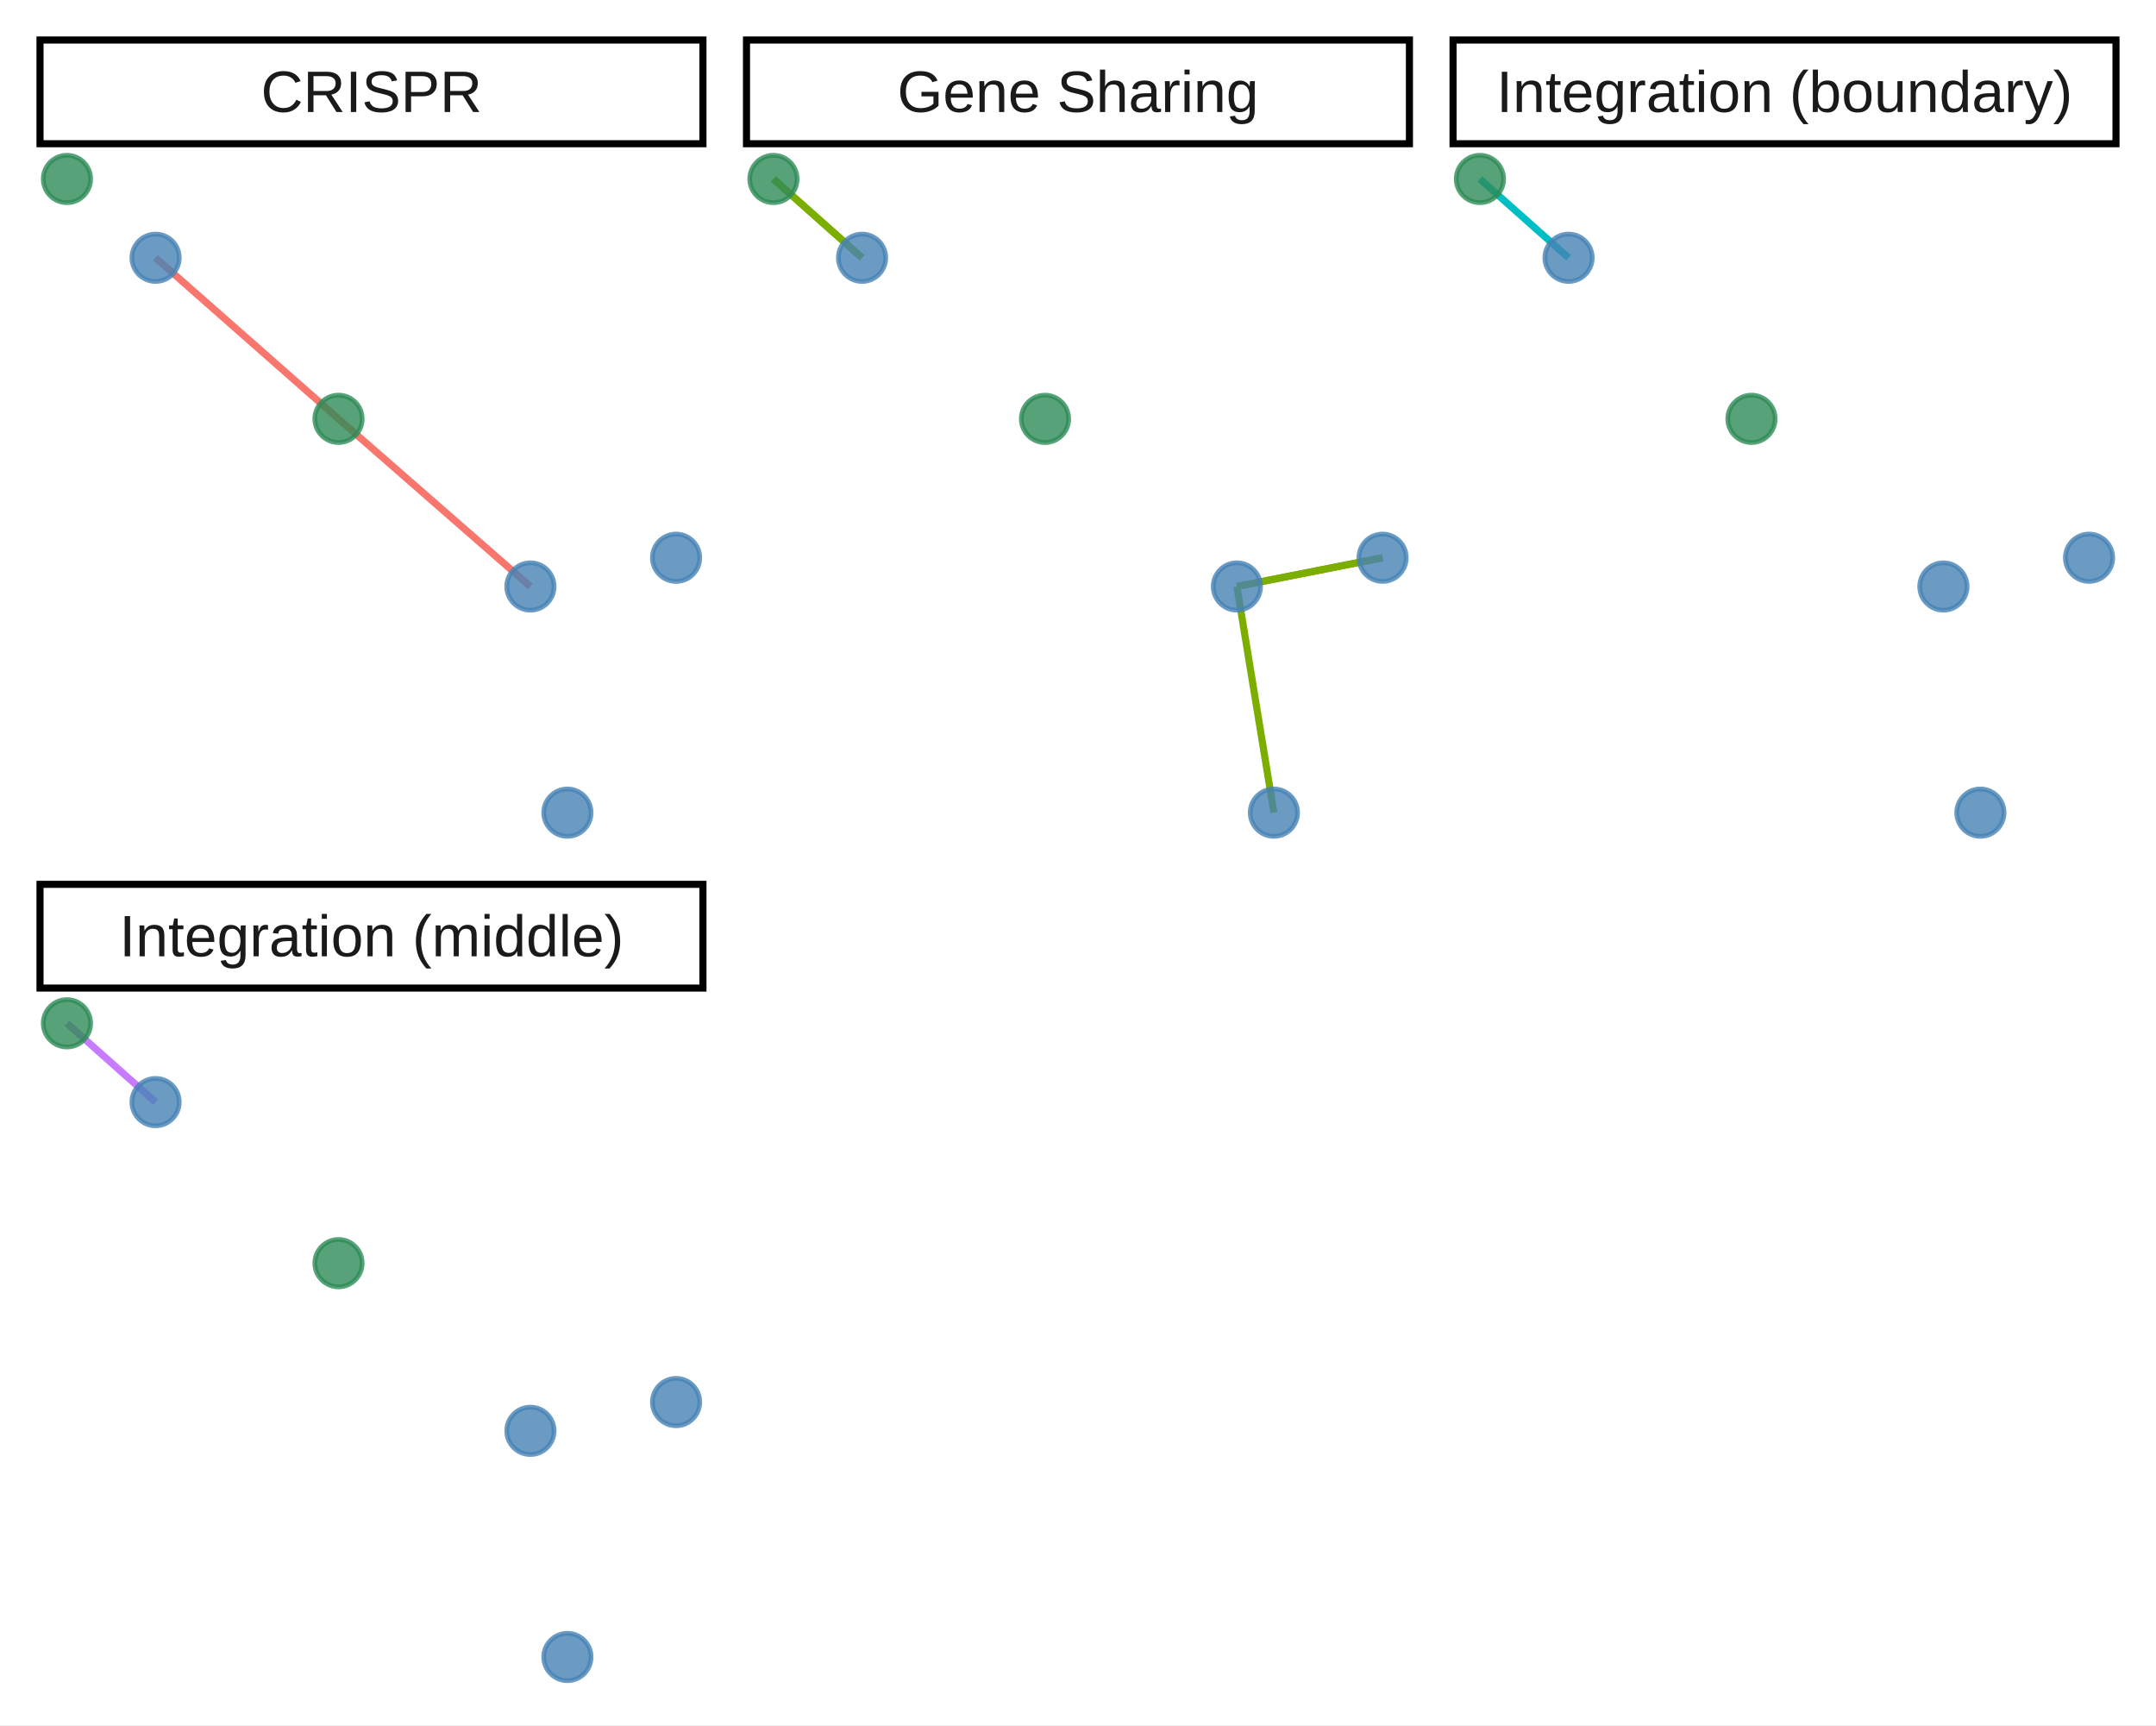
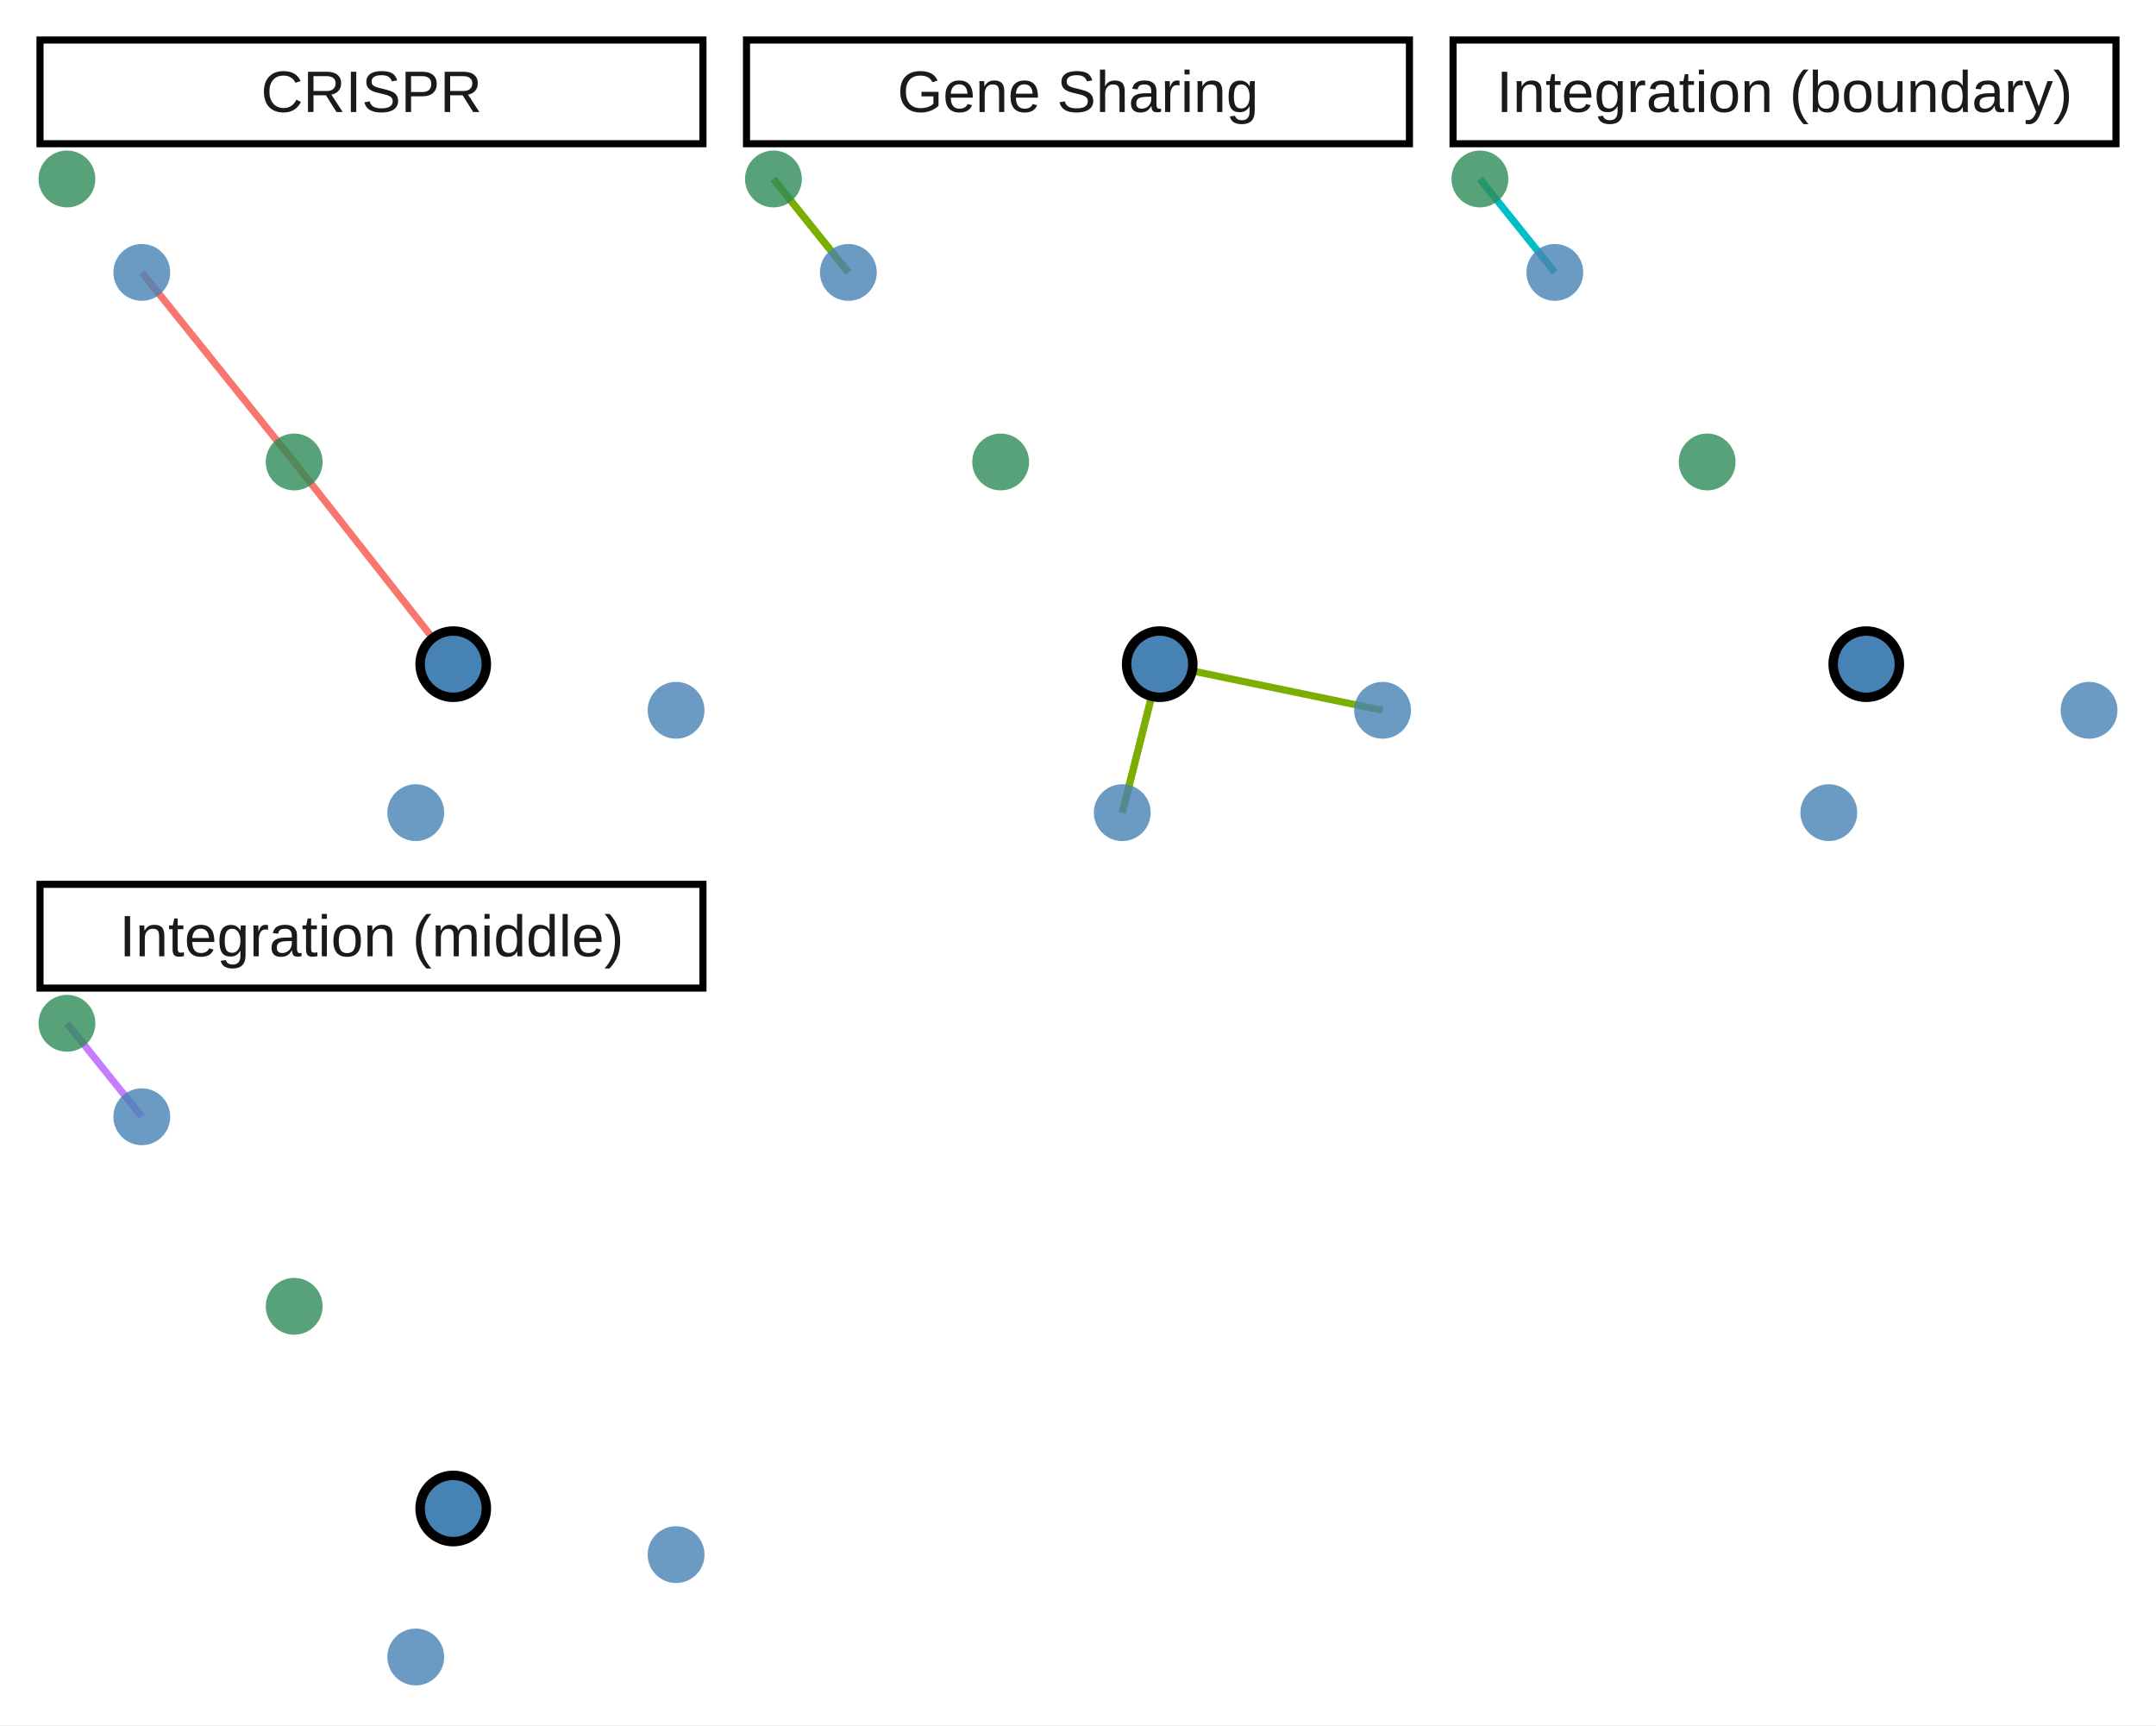
<svg xmlns="http://www.w3.org/2000/svg" width="324.00pt" height="259.20pt" viewBox="0 0 324.00 259.20">
  <g class="svglite">
    <defs>
      <style type="text/css">
    .svglite line, .svglite polyline, .svglite polygon, .svglite path, .svglite rect, .svglite circle {
      fill: none;
      stroke: #000000;
      stroke-linecap: round;
      stroke-linejoin: round;
      stroke-miterlimit: 10.00;
    }
    .svglite text {
      white-space: pre;
    }
    .svglite g.glyphgroup path {
      fill: inherit;
      stroke: none;
    }
  </style>
    </defs>
    <rect width="100%" height="100%" style="stroke: none; fill: #FFFFFF;" />
    <defs>
      <clipPath id="cpMC4wMHwzMjQuMDB8MC4wMHwyNTkuMjA=">
        <rect x="0.00" y="0.00" width="324.00" height="259.20" />
      </clipPath>
    </defs>
    <g clip-path="url(#cpMC4wMHwzMjQuMDB8MC4wMHwyNTkuMjA=)">
      <rect x="0" y="0" width="324.00" height="259.20" style="stroke-width: 1.07; stroke: #FFFFFF; fill: #FFFFFF;" />
    </g>
    <defs>
      <clipPath id="cpNS40OHwxMDYuMTd8MjIuMTN8MTI2Ljg2">
        <rect x="5.48" y="22.13" width="100.69" height="104.73" />
      </clipPath>
    </defs>
    <g clip-path="url(#cpNS40OHwxMDYuMTd8MjIuMTN8MTI2Ljg2)">
      <rect x="5.48" y="22.13" width="100.69" height="104.73" style="stroke-width: 1.07; stroke: none; fill: #FFFFFF;" />
-       <polyline points="50.87,62.93 51.16,63.19 51.45,63.44 51.74,63.70 52.03,63.95 52.32,64.20 52.61,64.46 52.91,64.71 53.20,64.97 53.49,65.22 53.78,65.48 54.07,65.73 54.36,65.99 54.65,66.24 54.94,66.49 55.24,66.75 55.53,67.00 55.82,67.26 56.11,67.51 56.40,67.77 56.69,68.02 56.98,68.28 57.28,68.53 57.57,68.78 57.86,69.04 58.15,69.29 58.44,69.55 58.73,69.80 59.02,70.06 59.31,70.31 59.61,70.57 59.90,70.82 60.19,71.07 60.48,71.33 60.77,71.58 61.06,71.84 61.35,72.09 61.64,72.35 61.94,72.60 62.23,72.86 62.52,73.11 62.81,73.36 63.10,73.62 63.39,73.87 63.68,74.13 63.98,74.38 64.27,74.64 64.56,74.89 64.85,75.15 65.14,75.40 65.43,75.65 65.72,75.91 66.01,76.16 66.31,76.42 66.60,76.67 66.89,76.93 67.18,77.18 67.47,77.44 67.76,77.69 68.05,77.94 68.34,78.20 68.64,78.45 68.93,78.71 69.22,78.96 69.51,79.22 69.80,79.47 70.09,79.73 70.38,79.98 70.68,80.23 70.97,80.49 71.26,80.74 71.55,81.00 71.84,81.25 72.13,81.51 72.42,81.76 72.71,82.01 73.01,82.27 73.30,82.52 73.59,82.78 73.88,83.03 74.17,83.29 74.46,83.54 74.75,83.80 75.04,84.05 75.34,84.30 75.63,84.56 75.92,84.81 76.21,85.07 76.50,85.32 76.79,85.58 77.08,85.83 77.37,86.09 77.67,86.34 77.96,86.59 78.25,86.85 78.54,87.10 78.83,87.36 79.12,87.61 79.41,87.87 79.71,88.12 " style="stroke-width: 1.07; stroke: #F8766D; stroke-linecap: butt;" />
-       <polyline points="50.87,62.93 50.59,62.69 50.31,62.44 50.03,62.20 49.76,61.95 49.48,61.71 49.20,61.47 48.92,61.22 48.65,60.98 48.37,60.73 48.09,60.49 47.81,60.24 47.53,60.00 47.26,59.75 46.98,59.51 46.70,59.27 46.42,59.02 46.15,58.78 45.87,58.53 45.59,58.29 45.31,58.04 45.04,57.80 44.76,57.55 44.48,57.31 44.20,57.07 43.92,56.82 43.65,56.58 43.37,56.33 43.09,56.09 42.81,55.84 42.54,55.60 42.26,55.35 41.98,55.11 41.70,54.87 41.43,54.62 41.15,54.38 40.87,54.13 40.59,53.89 40.31,53.64 40.04,53.40 39.76,53.15 39.48,52.91 39.20,52.67 38.93,52.42 38.65,52.18 38.37,51.93 38.09,51.69 37.82,51.44 37.54,51.20 37.26,50.96 36.98,50.71 36.70,50.47 36.43,50.22 36.15,49.98 35.87,49.73 35.59,49.49 35.32,49.24 35.04,49.00 34.76,48.76 34.48,48.51 34.21,48.27 33.93,48.02 33.65,47.78 33.37,47.53 33.09,47.29 32.82,47.04 32.54,46.80 32.26,46.56 31.98,46.31 31.71,46.07 31.43,45.82 31.15,45.58 30.87,45.33 30.60,45.09 30.32,44.84 30.04,44.60 29.76,44.36 29.48,44.11 29.21,43.87 28.93,43.62 28.65,43.38 28.37,43.13 28.10,42.89 27.82,42.64 27.54,42.40 27.26,42.16 26.99,41.91 26.71,41.67 26.43,41.42 26.15,41.18 25.87,40.93 25.60,40.69 25.32,40.44 25.04,40.20 24.76,39.96 24.49,39.71 24.21,39.47 23.93,39.22 23.65,38.98 23.38,38.73 " style="stroke-width: 1.07; stroke: #F8766D; stroke-linecap: butt;" />
-       <circle cx="50.87" cy="62.93" r="3.56" style="stroke-width: 0.71; stroke: #2E8B57; stroke-opacity: 0.80; fill: #2E8B57; fill-opacity: 0.80;" />
-       <circle cx="85.27" cy="122.10" r="3.56" style="stroke-width: 0.71; stroke: #4682B4; stroke-opacity: 0.80; fill: #4682B4; fill-opacity: 0.80;" />
-       <circle cx="79.71" cy="88.12" r="3.56" style="stroke-width: 0.71; stroke: #4682B4; stroke-opacity: 0.80; fill: #4682B4; fill-opacity: 0.80;" />
-       <circle cx="101.60" cy="83.80" r="3.56" style="stroke-width: 0.71; stroke: #4682B4; stroke-opacity: 0.80; fill: #4682B4; fill-opacity: 0.80;" />
-       <circle cx="23.38" cy="38.73" r="3.56" style="stroke-width: 0.71; stroke: #4682B4; stroke-opacity: 0.80; fill: #4682B4; fill-opacity: 0.80;" />
-       <circle cx="10.06" cy="26.89" r="3.56" style="stroke-width: 0.71; stroke: #2E8B57; stroke-opacity: 0.80; fill: #2E8B57; fill-opacity: 0.80;" />
+       <polyline points="44.21,69.41 44.45,69.72 44.69,70.03 44.93,70.33 45.17,70.64 45.41,70.95 45.65,71.25 45.90,71.56 46.14,71.87 46.38,72.17 46.62,72.48 46.86,72.79 47.10,73.10 47.34,73.40 47.59,73.71 47.83,74.02 48.07,74.32 48.31,74.63 48.55,74.94 48.79,75.24 49.03,75.55 49.28,75.86 49.52,76.16 49.76,76.47 50.00,76.78 50.24,77.08 50.48,77.39 50.73,77.70 50.97,78.01 51.21,78.31 51.45,78.62 51.69,78.93 51.93,79.23 52.17,79.54 52.42,79.85 52.66,80.15 52.90,80.46 53.14,80.77 53.38,81.07 53.62,81.38 53.86,81.69 54.11,81.99 54.35,82.30 54.59,82.61 54.83,82.92 55.07,83.22 55.31,83.53 55.55,83.84 55.80,84.14 56.04,84.45 56.28,84.76 56.52,85.06 56.76,85.37 57.00,85.68 57.24,85.98 57.49,86.29 57.73,86.60 57.97,86.91 58.21,87.21 58.45,87.52 58.69,87.83 58.94,88.13 59.18,88.44 59.42,88.75 59.66,89.05 59.90,89.36 60.14,89.67 60.38,89.97 60.63,90.28 60.87,90.59 61.11,90.89 61.35,91.20 61.59,91.51 61.83,91.82 62.07,92.12 62.32,92.43 62.56,92.74 62.80,93.04 63.04,93.35 63.28,93.66 63.52,93.96 63.76,94.27 64.01,94.58 64.25,94.88 64.49,95.19 64.73,95.50 64.97,95.80 65.21,96.11 65.46,96.42 65.70,96.73 65.94,97.03 66.18,97.34 66.42,97.65 66.66,97.95 66.90,98.26 67.15,98.57 67.39,98.87 67.63,99.18 67.87,99.49 68.11,99.79 " style="stroke-width: 1.07; stroke: #F8766D; stroke-linecap: butt;" />
+       <polyline points="44.21,69.41 43.97,69.13 43.74,68.84 43.51,68.55 43.28,68.26 43.05,67.97 42.82,67.69 42.59,67.40 42.36,67.11 42.12,66.82 41.89,66.54 41.66,66.25 41.43,65.96 41.20,65.67 40.97,65.38 40.74,65.10 40.51,64.81 40.27,64.52 40.04,64.23 39.81,63.95 39.58,63.66 39.35,63.37 39.12,63.08 38.89,62.79 38.66,62.51 38.42,62.22 38.19,61.93 37.96,61.64 37.73,61.36 37.50,61.07 37.27,60.78 37.04,60.49 36.81,60.20 36.58,59.92 36.34,59.63 36.11,59.34 35.88,59.05 35.65,58.77 35.42,58.48 35.19,58.19 34.96,57.90 34.73,57.62 34.49,57.33 34.26,57.04 34.03,56.75 33.80,56.46 33.57,56.18 33.34,55.89 33.11,55.60 32.88,55.31 32.64,55.03 32.41,54.74 32.18,54.45 31.95,54.16 31.72,53.87 31.49,53.59 31.26,53.30 31.03,53.01 30.79,52.72 30.56,52.44 30.33,52.15 30.10,51.86 29.87,51.57 29.64,51.28 29.41,51.00 29.18,50.71 28.94,50.42 28.71,50.13 28.48,49.85 28.25,49.56 28.02,49.27 27.79,48.98 27.56,48.69 27.33,48.41 27.10,48.12 26.86,47.83 26.63,47.54 26.40,47.26 26.17,46.97 25.94,46.68 25.71,46.39 25.48,46.10 25.25,45.82 25.01,45.53 24.78,45.24 24.55,44.95 24.32,44.67 24.09,44.38 23.86,44.09 23.63,43.80 23.40,43.52 23.16,43.23 22.93,42.94 22.70,42.65 22.47,42.36 22.24,42.08 22.01,41.79 21.78,41.50 21.55,41.21 21.31,40.93 " style="stroke-width: 1.07; stroke: #F8766D; stroke-linecap: butt;" />
+       <circle cx="44.21" cy="69.41" r="4.27" style="stroke-width: 0.00; stroke: #FFFFFF; stroke-opacity: 0.80; fill: #2E8B57; fill-opacity: 0.80;" />
+       <circle cx="101.60" cy="106.72" r="4.27" style="stroke-width: 0.00; stroke: #FFFFFF; stroke-opacity: 0.80; fill: #4682B4; fill-opacity: 0.80;" />
+       <circle cx="68.11" cy="99.79" r="4.98" style="stroke-width: 1.42; fill: #4682B4;" />
+       <circle cx="62.48" cy="122.10" r="4.27" style="stroke-width: 0.00; stroke: #FFFFFF; stroke-opacity: 0.80; fill: #4682B4; fill-opacity: 0.80;" />
+       <circle cx="21.31" cy="40.93" r="4.27" style="stroke-width: 0.00; stroke: #FFFFFF; stroke-opacity: 0.80; fill: #4682B4; fill-opacity: 0.80;" />
+       <circle cx="10.06" cy="26.89" r="4.27" style="stroke-width: 0.00; stroke: #FFFFFF; stroke-opacity: 0.80; fill: #2E8B57; fill-opacity: 0.80;" />
    </g>
    <g clip-path="url(#cpMC4wMHwzMjQuMDB8MC4wMHwyNTkuMjA=)">
</g>
    <defs>
      <clipPath id="cpNS40OHwxMDYuMTd8MTQ4Ljk5fDI1My43Mg==">
        <rect x="5.48" y="148.99" width="100.69" height="104.73" />
      </clipPath>
    </defs>
    <g clip-path="url(#cpNS40OHwxMDYuMTd8MTQ4Ljk5fDI1My43Mg==)">
      <rect x="5.48" y="148.99" width="100.69" height="104.73" style="stroke-width: 1.07; stroke: none; fill: #FFFFFF;" />
-       <polyline points="23.38,165.59 23.24,165.47 23.11,165.35 22.97,165.23 22.84,165.12 22.70,165.00 22.57,164.88 22.43,164.76 22.30,164.64 22.16,164.52 22.03,164.40 21.90,164.28 21.76,164.16 21.63,164.04 21.49,163.92 21.36,163.80 21.22,163.68 21.09,163.56 20.95,163.44 20.82,163.32 20.68,163.20 20.55,163.08 20.42,162.96 20.28,162.84 20.15,162.72 20.01,162.60 19.88,162.48 19.74,162.36 19.61,162.24 19.47,162.12 19.34,162.01 19.20,161.89 19.07,161.77 18.94,161.65 18.80,161.53 18.67,161.41 18.53,161.29 18.40,161.17 18.26,161.05 18.13,160.93 17.99,160.81 17.86,160.69 17.72,160.57 17.59,160.45 17.46,160.33 17.32,160.21 17.19,160.09 17.05,159.97 16.92,159.85 16.78,159.73 16.65,159.61 16.51,159.49 16.38,159.37 16.25,159.25 16.11,159.13 15.98,159.01 15.84,158.89 15.71,158.78 15.57,158.66 15.44,158.54 15.30,158.42 15.17,158.30 15.03,158.18 14.90,158.06 14.77,157.94 14.63,157.82 14.50,157.70 14.36,157.58 14.23,157.46 14.09,157.34 13.96,157.22 13.82,157.10 13.69,156.98 13.55,156.86 13.42,156.74 13.29,156.62 13.15,156.50 13.02,156.38 12.88,156.26 12.75,156.14 12.61,156.02 12.48,155.90 12.34,155.78 12.21,155.67 12.07,155.55 11.94,155.43 11.81,155.31 11.67,155.19 11.54,155.07 11.40,154.95 11.27,154.83 11.13,154.71 11.00,154.59 10.86,154.47 10.73,154.35 10.59,154.23 10.46,154.11 10.33,153.99 10.19,153.87 10.06,153.75 " style="stroke-width: 1.07; stroke: #C77CFF; stroke-linecap: butt;" />
-       <circle cx="50.87" cy="189.79" r="3.56" style="stroke-width: 0.71; stroke: #2E8B57; stroke-opacity: 0.80; fill: #2E8B57; fill-opacity: 0.80;" />
-       <circle cx="85.27" cy="248.96" r="3.56" style="stroke-width: 0.71; stroke: #4682B4; stroke-opacity: 0.80; fill: #4682B4; fill-opacity: 0.80;" />
-       <circle cx="79.71" cy="214.98" r="3.56" style="stroke-width: 0.71; stroke: #4682B4; stroke-opacity: 0.80; fill: #4682B4; fill-opacity: 0.80;" />
-       <circle cx="101.60" cy="210.66" r="3.56" style="stroke-width: 0.71; stroke: #4682B4; stroke-opacity: 0.80; fill: #4682B4; fill-opacity: 0.80;" />
-       <circle cx="23.38" cy="165.59" r="3.56" style="stroke-width: 0.71; stroke: #4682B4; stroke-opacity: 0.80; fill: #4682B4; fill-opacity: 0.80;" />
-       <circle cx="10.06" cy="153.75" r="3.56" style="stroke-width: 0.71; stroke: #2E8B57; stroke-opacity: 0.80; fill: #2E8B57; fill-opacity: 0.80;" />
+       <polyline points="21.31,167.79 21.20,167.64 21.09,167.50 20.97,167.36 20.86,167.22 20.75,167.08 20.63,166.93 20.52,166.79 20.40,166.65 20.29,166.51 20.18,166.37 20.06,166.23 19.95,166.08 19.84,165.94 19.72,165.80 19.61,165.66 19.50,165.52 19.38,165.38 19.27,165.23 19.15,165.09 19.04,164.95 18.93,164.81 18.81,164.67 18.70,164.53 18.59,164.38 18.47,164.24 18.36,164.10 18.24,163.96 18.13,163.82 18.02,163.67 17.90,163.53 17.79,163.39 17.68,163.25 17.56,163.11 17.45,162.97 17.33,162.82 17.22,162.68 17.11,162.54 16.99,162.40 16.88,162.26 16.77,162.12 16.65,161.97 16.54,161.83 16.42,161.69 16.31,161.55 16.20,161.41 16.08,161.26 15.97,161.12 15.86,160.98 15.74,160.84 15.63,160.70 15.51,160.56 15.40,160.41 15.29,160.27 15.17,160.13 15.06,159.99 14.95,159.85 14.83,159.71 14.72,159.56 14.61,159.42 14.49,159.28 14.38,159.14 14.26,159.00 14.15,158.85 14.04,158.71 13.92,158.57 13.81,158.43 13.70,158.29 13.58,158.15 13.47,158.00 13.35,157.86 13.24,157.72 13.13,157.58 13.01,157.44 12.90,157.30 12.79,157.15 12.67,157.01 12.56,156.87 12.44,156.73 12.33,156.59 12.22,156.44 12.10,156.30 11.99,156.16 11.88,156.02 11.76,155.88 11.65,155.74 11.53,155.59 11.42,155.45 11.31,155.31 11.19,155.17 11.08,155.03 10.97,154.89 10.85,154.74 10.74,154.60 10.63,154.46 10.51,154.32 10.40,154.18 10.28,154.03 10.17,153.89 10.06,153.75 " style="stroke-width: 1.07; stroke: #C77CFF; stroke-linecap: butt;" />
+       <circle cx="44.21" cy="196.27" r="4.27" style="stroke-width: 0.00; stroke: #FFFFFF; stroke-opacity: 0.80; fill: #2E8B57; fill-opacity: 0.80;" />
+       <circle cx="101.60" cy="233.58" r="4.27" style="stroke-width: 0.00; stroke: #FFFFFF; stroke-opacity: 0.80; fill: #4682B4; fill-opacity: 0.80;" />
+       <circle cx="68.11" cy="226.65" r="4.98" style="stroke-width: 1.42; fill: #4682B4;" />
+       <circle cx="62.48" cy="248.96" r="4.27" style="stroke-width: 0.00; stroke: #FFFFFF; stroke-opacity: 0.80; fill: #4682B4; fill-opacity: 0.80;" />
+       <circle cx="21.31" cy="167.79" r="4.27" style="stroke-width: 0.00; stroke: #FFFFFF; stroke-opacity: 0.80; fill: #4682B4; fill-opacity: 0.80;" />
+       <circle cx="10.06" cy="153.75" r="4.27" style="stroke-width: 0.00; stroke: #FFFFFF; stroke-opacity: 0.80; fill: #2E8B57; fill-opacity: 0.80;" />
    </g>
    <g clip-path="url(#cpMC4wMHwzMjQuMDB8MC4wMHwyNTkuMjA=)">
</g>
    <defs>
      <clipPath id="cpMTExLjY1fDIxMi4zNXwyMi4xM3wxMjYuODY=">
        <rect x="111.65" y="22.13" width="100.69" height="104.73" />
      </clipPath>
    </defs>
    <g clip-path="url(#cpMTExLjY1fDIxMi4zNXwyMi4xM3wxMjYuODY=)">
      <rect x="111.65" y="22.13" width="100.69" height="104.73" style="stroke-width: 1.07; stroke: none; fill: #FFFFFF;" />
-       <polyline points="191.44,122.10 191.39,121.76 191.33,121.41 191.27,121.07 191.22,120.73 191.16,120.38 191.10,120.04 191.05,119.70 190.99,119.35 190.94,119.01 190.88,118.67 190.82,118.32 190.77,117.98 190.71,117.64 190.65,117.29 190.60,116.95 190.54,116.61 190.49,116.27 190.43,115.92 190.37,115.58 190.32,115.24 190.26,114.89 190.21,114.55 190.15,114.21 190.09,113.86 190.04,113.52 189.98,113.18 189.92,112.83 189.87,112.49 189.81,112.15 189.76,111.80 189.70,111.46 189.64,111.12 189.59,110.77 189.53,110.43 189.47,110.09 189.42,109.74 189.36,109.40 189.31,109.06 189.25,108.71 189.19,108.37 189.14,108.03 189.08,107.68 189.03,107.34 188.97,107.00 188.91,106.66 188.86,106.31 188.80,105.97 188.74,105.63 188.69,105.28 188.63,104.94 188.58,104.60 188.52,104.25 188.46,103.91 188.41,103.57 188.35,103.22 188.29,102.88 188.24,102.54 188.18,102.19 188.13,101.85 188.07,101.51 188.01,101.16 187.96,100.82 187.90,100.48 187.85,100.13 187.79,99.79 187.73,99.45 187.68,99.10 187.62,98.76 187.56,98.42 187.51,98.07 187.45,97.73 187.40,97.39 187.34,97.05 187.28,96.70 187.23,96.36 187.17,96.02 187.11,95.67 187.06,95.33 187.00,94.99 186.95,94.64 186.89,94.30 186.83,93.96 186.78,93.61 186.72,93.27 186.67,92.93 186.61,92.58 186.55,92.24 186.50,91.90 186.44,91.55 186.38,91.21 186.33,90.87 186.27,90.52 186.22,90.18 186.16,89.84 186.10,89.49 186.05,89.15 185.99,88.81 185.94,88.46 185.88,88.12 " style="stroke-width: 1.07; stroke: #7CAE00; stroke-linecap: butt;" />
-       <polyline points="185.88,88.12 186.10,88.08 186.32,88.03 186.54,87.99 186.76,87.95 186.98,87.90 187.21,87.86 187.43,87.82 187.65,87.77 187.87,87.73 188.09,87.69 188.31,87.64 188.53,87.60 188.75,87.55 188.97,87.51 189.20,87.47 189.42,87.42 189.64,87.38 189.86,87.34 190.08,87.29 190.30,87.25 190.52,87.20 190.74,87.16 190.96,87.12 191.19,87.07 191.41,87.03 191.63,86.99 191.85,86.94 192.07,86.90 192.29,86.86 192.51,86.81 192.73,86.77 192.95,86.72 193.18,86.68 193.40,86.64 193.62,86.59 193.84,86.55 194.06,86.51 194.28,86.46 194.50,86.42 194.72,86.38 194.94,86.33 195.17,86.29 195.39,86.24 195.61,86.20 195.83,86.16 196.05,86.11 196.27,86.07 196.49,86.03 196.71,85.98 196.94,85.94 197.16,85.90 197.38,85.85 197.60,85.81 197.82,85.76 198.04,85.72 198.26,85.68 198.48,85.63 198.70,85.59 198.93,85.55 199.15,85.50 199.37,85.46 199.59,85.42 199.81,85.37 200.03,85.33 200.25,85.28 200.47,85.24 200.69,85.20 200.92,85.15 201.14,85.11 201.36,85.07 201.58,85.02 201.80,84.98 202.02,84.94 202.24,84.89 202.46,84.85 202.68,84.80 202.91,84.76 203.13,84.72 203.35,84.67 203.57,84.63 203.79,84.59 204.01,84.54 204.23,84.50 204.45,84.46 204.67,84.41 204.90,84.37 205.12,84.32 205.34,84.28 205.56,84.24 205.78,84.19 206.00,84.15 206.22,84.11 206.44,84.06 206.66,84.02 206.89,83.98 207.11,83.93 207.33,83.89 207.55,83.84 207.77,83.80 " style="stroke-width: 1.07; stroke: #7CAE00; stroke-linecap: butt;" />
-       <polyline points="185.88,88.12 186.10,88.08 186.32,88.03 186.54,87.99 186.76,87.95 186.98,87.90 187.21,87.86 187.43,87.82 187.65,87.77 187.87,87.73 188.09,87.69 188.31,87.64 188.53,87.60 188.75,87.55 188.97,87.51 189.20,87.47 189.42,87.42 189.64,87.38 189.86,87.34 190.08,87.29 190.30,87.25 190.52,87.20 190.74,87.16 190.96,87.12 191.19,87.07 191.41,87.03 191.63,86.99 191.85,86.94 192.07,86.90 192.29,86.86 192.51,86.81 192.73,86.77 192.95,86.72 193.18,86.68 193.40,86.64 193.62,86.59 193.84,86.55 194.06,86.51 194.28,86.46 194.50,86.42 194.72,86.38 194.94,86.33 195.17,86.29 195.39,86.24 195.61,86.20 195.83,86.16 196.05,86.11 196.27,86.07 196.49,86.03 196.71,85.98 196.94,85.94 197.16,85.90 197.38,85.85 197.60,85.81 197.82,85.76 198.04,85.72 198.26,85.68 198.48,85.63 198.70,85.59 198.93,85.55 199.15,85.50 199.37,85.46 199.59,85.42 199.81,85.37 200.03,85.33 200.25,85.28 200.47,85.24 200.69,85.20 200.92,85.15 201.14,85.11 201.36,85.07 201.58,85.02 201.80,84.98 202.02,84.94 202.24,84.89 202.46,84.85 202.68,84.80 202.91,84.76 203.13,84.72 203.35,84.67 203.57,84.63 203.79,84.59 204.01,84.54 204.23,84.50 204.45,84.46 204.67,84.41 204.90,84.37 205.12,84.32 205.34,84.28 205.56,84.24 205.78,84.19 206.00,84.15 206.22,84.11 206.44,84.06 206.66,84.02 206.89,83.98 207.11,83.93 207.33,83.89 207.55,83.84 207.77,83.80 " style="stroke-width: 1.07; stroke: #7CAE00; stroke-linecap: butt;" />
-       <polyline points="129.55,38.73 129.41,38.61 129.28,38.49 129.15,38.37 129.01,38.25 128.88,38.14 128.74,38.02 128.61,37.90 128.47,37.78 128.34,37.66 128.20,37.54 128.07,37.42 127.93,37.30 127.80,37.18 127.67,37.06 127.53,36.94 127.40,36.82 127.26,36.70 127.13,36.58 126.99,36.46 126.86,36.34 126.72,36.22 126.59,36.10 126.45,35.98 126.32,35.86 126.19,35.74 126.05,35.62 125.92,35.50 125.78,35.38 125.65,35.26 125.51,35.14 125.38,35.03 125.24,34.91 125.11,34.79 124.97,34.67 124.84,34.55 124.71,34.43 124.57,34.31 124.44,34.19 124.30,34.07 124.17,33.95 124.03,33.83 123.90,33.71 123.76,33.59 123.63,33.47 123.49,33.35 123.36,33.23 123.23,33.11 123.09,32.99 122.96,32.87 122.82,32.75 122.69,32.63 122.55,32.51 122.42,32.39 122.28,32.27 122.15,32.15 122.01,32.03 121.88,31.92 121.75,31.80 121.61,31.68 121.48,31.56 121.34,31.44 121.21,31.32 121.07,31.20 120.94,31.08 120.80,30.96 120.67,30.84 120.54,30.72 120.40,30.60 120.27,30.48 120.13,30.36 120.00,30.24 119.86,30.12 119.73,30.00 119.59,29.88 119.46,29.76 119.32,29.64 119.19,29.52 119.06,29.40 118.92,29.28 118.79,29.16 118.65,29.04 118.52,28.92 118.38,28.80 118.25,28.69 118.11,28.57 117.98,28.45 117.84,28.33 117.71,28.21 117.58,28.09 117.44,27.97 117.31,27.85 117.17,27.73 117.04,27.61 116.90,27.49 116.77,27.37 116.63,27.25 116.50,27.13 116.36,27.01 116.23,26.89 " style="stroke-width: 1.07; stroke: #7CAE00; stroke-linecap: butt;" />
-       <polyline points="129.55,38.73 129.41,38.61 129.28,38.49 129.15,38.37 129.01,38.25 128.88,38.14 128.74,38.02 128.61,37.90 128.47,37.78 128.34,37.66 128.20,37.54 128.07,37.42 127.93,37.30 127.80,37.18 127.67,37.06 127.53,36.94 127.40,36.82 127.26,36.70 127.13,36.58 126.99,36.46 126.86,36.34 126.72,36.22 126.59,36.10 126.45,35.98 126.32,35.86 126.19,35.74 126.05,35.62 125.92,35.50 125.78,35.38 125.65,35.26 125.51,35.14 125.38,35.03 125.24,34.91 125.11,34.79 124.97,34.67 124.84,34.55 124.71,34.43 124.57,34.31 124.44,34.19 124.30,34.07 124.17,33.95 124.03,33.83 123.90,33.71 123.76,33.59 123.63,33.47 123.49,33.35 123.36,33.23 123.23,33.11 123.09,32.99 122.96,32.87 122.82,32.75 122.69,32.63 122.55,32.51 122.42,32.39 122.28,32.27 122.15,32.15 122.01,32.03 121.88,31.92 121.75,31.80 121.61,31.68 121.48,31.56 121.34,31.44 121.21,31.32 121.07,31.20 120.94,31.08 120.80,30.96 120.67,30.84 120.54,30.72 120.40,30.60 120.27,30.48 120.13,30.36 120.00,30.24 119.86,30.12 119.73,30.00 119.59,29.88 119.46,29.76 119.32,29.64 119.19,29.52 119.06,29.40 118.92,29.28 118.79,29.16 118.65,29.04 118.52,28.92 118.38,28.80 118.25,28.69 118.11,28.57 117.98,28.45 117.84,28.33 117.71,28.21 117.58,28.09 117.44,27.97 117.31,27.85 117.17,27.73 117.04,27.61 116.90,27.49 116.77,27.37 116.63,27.25 116.50,27.13 116.36,27.01 116.23,26.89 " style="stroke-width: 1.07; stroke: #7CAE00; stroke-linecap: butt;" />
-       <circle cx="157.04" cy="62.93" r="3.56" style="stroke-width: 0.71; stroke: #2E8B57; stroke-opacity: 0.80; fill: #2E8B57; fill-opacity: 0.80;" />
-       <circle cx="191.44" cy="122.10" r="3.56" style="stroke-width: 0.71; stroke: #4682B4; stroke-opacity: 0.80; fill: #4682B4; fill-opacity: 0.80;" />
-       <circle cx="185.88" cy="88.12" r="3.56" style="stroke-width: 0.71; stroke: #4682B4; stroke-opacity: 0.80; fill: #4682B4; fill-opacity: 0.80;" />
-       <circle cx="207.77" cy="83.80" r="3.56" style="stroke-width: 0.71; stroke: #4682B4; stroke-opacity: 0.80; fill: #4682B4; fill-opacity: 0.80;" />
-       <circle cx="129.55" cy="38.73" r="3.56" style="stroke-width: 0.71; stroke: #4682B4; stroke-opacity: 0.80; fill: #4682B4; fill-opacity: 0.80;" />
-       <circle cx="116.23" cy="26.89" r="3.56" style="stroke-width: 0.71; stroke: #2E8B57; stroke-opacity: 0.80; fill: #2E8B57; fill-opacity: 0.80;" />
+       <polyline points="207.77,106.72 207.43,106.65 207.09,106.58 206.76,106.51 206.42,106.44 206.08,106.37 205.74,106.30 205.40,106.23 205.06,106.16 204.73,106.09 204.39,106.02 204.05,105.95 203.71,105.88 203.37,105.81 203.03,105.74 202.70,105.67 202.36,105.60 202.02,105.53 201.68,105.46 201.34,105.39 201.01,105.32 200.67,105.25 200.33,105.18 199.99,105.11 199.65,105.04 199.31,104.97 198.98,104.90 198.64,104.83 198.30,104.76 197.96,104.69 197.62,104.62 197.28,104.55 196.95,104.48 196.61,104.41 196.27,104.34 195.93,104.27 195.59,104.20 195.26,104.13 194.92,104.06 194.58,103.99 194.24,103.92 193.90,103.85 193.56,103.78 193.23,103.71 192.89,103.64 192.55,103.57 192.21,103.50 191.87,103.43 191.53,103.36 191.20,103.29 190.86,103.22 190.52,103.15 190.18,103.08 189.84,103.01 189.51,102.94 189.17,102.87 188.83,102.80 188.49,102.73 188.15,102.66 187.81,102.59 187.48,102.52 187.14,102.45 186.80,102.38 186.46,102.31 186.12,102.24 185.78,102.17 185.45,102.10 185.11,102.03 184.77,101.96 184.43,101.89 184.09,101.82 183.76,101.75 183.42,101.68 183.08,101.61 182.74,101.54 182.40,101.47 182.06,101.40 181.73,101.33 181.39,101.26 181.05,101.19 180.71,101.12 180.37,101.05 180.03,100.98 179.70,100.91 179.36,100.84 179.02,100.77 178.68,100.70 178.34,100.63 178.01,100.56 177.67,100.49 177.33,100.42 176.99,100.35 176.65,100.28 176.31,100.21 175.98,100.14 175.64,100.07 175.30,100.00 174.96,99.93 174.62,99.86 174.28,99.79 " style="stroke-width: 1.07; stroke: #7CAE00; stroke-linecap: butt;" />
+       <polyline points="174.28,99.79 174.23,100.02 174.17,100.24 174.11,100.47 174.06,100.70 174.00,100.92 173.94,101.15 173.89,101.37 173.83,101.60 173.77,101.82 173.72,102.05 173.66,102.27 173.60,102.50 173.55,102.72 173.49,102.95 173.43,103.17 173.37,103.40 173.32,103.62 173.26,103.85 173.20,104.07 173.15,104.30 173.09,104.53 173.03,104.75 172.98,104.98 172.92,105.20 172.86,105.43 172.81,105.65 172.75,105.88 172.69,106.10 172.63,106.33 172.58,106.55 172.52,106.78 172.46,107.00 172.41,107.23 172.35,107.45 172.29,107.68 172.24,107.91 172.18,108.13 172.12,108.36 172.07,108.58 172.01,108.81 171.95,109.03 171.90,109.26 171.84,109.48 171.78,109.71 171.72,109.93 171.67,110.16 171.61,110.38 171.55,110.61 171.50,110.83 171.44,111.06 171.38,111.28 171.33,111.51 171.27,111.74 171.21,111.96 171.16,112.19 171.10,112.41 171.04,112.64 170.99,112.86 170.93,113.09 170.87,113.31 170.81,113.54 170.76,113.76 170.70,113.99 170.64,114.21 170.59,114.44 170.53,114.66 170.47,114.89 170.42,115.12 170.36,115.34 170.30,115.57 170.25,115.79 170.19,116.02 170.13,116.24 170.07,116.47 170.02,116.69 169.96,116.92 169.90,117.14 169.85,117.37 169.79,117.59 169.73,117.82 169.68,118.04 169.62,118.27 169.56,118.49 169.51,118.72 169.45,118.95 169.39,119.17 169.34,119.40 169.28,119.62 169.22,119.85 169.16,120.07 169.11,120.30 169.05,120.52 168.99,120.75 168.94,120.97 168.88,121.20 168.82,121.42 168.77,121.65 168.71,121.87 168.65,122.10 " style="stroke-width: 1.07; stroke: #7CAE00; stroke-linecap: butt;" />
+       <polyline points="174.28,99.79 174.23,100.02 174.17,100.24 174.11,100.47 174.06,100.70 174.00,100.92 173.94,101.15 173.89,101.37 173.83,101.60 173.77,101.82 173.72,102.05 173.66,102.27 173.60,102.50 173.55,102.72 173.49,102.95 173.43,103.17 173.37,103.40 173.32,103.62 173.26,103.85 173.20,104.07 173.15,104.30 173.09,104.53 173.03,104.75 172.98,104.98 172.92,105.20 172.86,105.43 172.81,105.65 172.75,105.88 172.69,106.10 172.63,106.33 172.58,106.55 172.52,106.78 172.46,107.00 172.41,107.23 172.35,107.45 172.29,107.68 172.24,107.91 172.18,108.13 172.12,108.36 172.07,108.58 172.01,108.81 171.95,109.03 171.90,109.26 171.84,109.48 171.78,109.71 171.72,109.93 171.67,110.16 171.61,110.38 171.55,110.61 171.50,110.83 171.44,111.06 171.38,111.28 171.33,111.51 171.27,111.74 171.21,111.96 171.16,112.19 171.10,112.41 171.04,112.64 170.99,112.86 170.93,113.09 170.87,113.31 170.81,113.54 170.76,113.76 170.70,113.99 170.64,114.21 170.59,114.44 170.53,114.66 170.47,114.89 170.42,115.12 170.36,115.34 170.30,115.57 170.25,115.79 170.19,116.02 170.13,116.24 170.07,116.47 170.02,116.69 169.96,116.92 169.90,117.14 169.85,117.37 169.79,117.59 169.73,117.82 169.68,118.04 169.62,118.27 169.56,118.49 169.51,118.72 169.45,118.95 169.39,119.17 169.34,119.40 169.28,119.62 169.22,119.85 169.16,120.07 169.11,120.30 169.05,120.52 168.99,120.75 168.94,120.97 168.88,121.20 168.82,121.42 168.77,121.65 168.71,121.87 168.65,122.10 " style="stroke-width: 1.07; stroke: #7CAE00; stroke-linecap: butt;" />
+       <polyline points="127.49,40.93 127.37,40.78 127.26,40.64 127.15,40.50 127.03,40.36 126.92,40.22 126.81,40.07 126.69,39.93 126.58,39.79 126.46,39.65 126.35,39.51 126.24,39.37 126.12,39.22 126.01,39.08 125.90,38.94 125.78,38.80 125.67,38.66 125.55,38.52 125.44,38.37 125.33,38.23 125.21,38.09 125.10,37.95 124.99,37.81 124.87,37.66 124.76,37.52 124.65,37.38 124.53,37.24 124.42,37.10 124.30,36.96 124.19,36.81 124.08,36.67 123.96,36.53 123.85,36.39 123.74,36.25 123.62,36.11 123.51,35.96 123.39,35.82 123.28,35.68 123.17,35.54 123.05,35.40 122.94,35.25 122.83,35.11 122.71,34.97 122.60,34.83 122.48,34.69 122.37,34.55 122.26,34.40 122.14,34.26 122.03,34.12 121.92,33.98 121.80,33.84 121.69,33.70 121.57,33.55 121.46,33.41 121.35,33.27 121.23,33.13 121.12,32.99 121.01,32.84 120.89,32.70 120.78,32.56 120.67,32.42 120.55,32.28 120.44,32.14 120.32,31.99 120.21,31.85 120.10,31.71 119.98,31.57 119.87,31.43 119.76,31.29 119.64,31.14 119.53,31.00 119.41,30.86 119.30,30.72 119.19,30.58 119.07,30.44 118.96,30.29 118.85,30.15 118.73,30.01 118.62,29.87 118.50,29.73 118.39,29.58 118.28,29.44 118.16,29.30 118.05,29.16 117.94,29.02 117.82,28.88 117.71,28.73 117.59,28.59 117.48,28.45 117.37,28.31 117.25,28.17 117.14,28.03 117.03,27.88 116.91,27.74 116.80,27.60 116.68,27.46 116.57,27.32 116.46,27.17 116.34,27.03 116.23,26.89 " style="stroke-width: 1.07; stroke: #7CAE00; stroke-linecap: butt;" />
+       <polyline points="127.49,40.93 127.37,40.78 127.26,40.64 127.15,40.50 127.03,40.36 126.92,40.22 126.81,40.07 126.69,39.93 126.58,39.79 126.46,39.65 126.35,39.51 126.24,39.37 126.12,39.22 126.01,39.08 125.90,38.94 125.78,38.80 125.67,38.66 125.55,38.52 125.44,38.37 125.33,38.23 125.21,38.09 125.10,37.95 124.99,37.81 124.87,37.66 124.76,37.52 124.65,37.38 124.53,37.24 124.42,37.10 124.30,36.96 124.19,36.81 124.08,36.67 123.96,36.53 123.85,36.39 123.74,36.25 123.62,36.11 123.51,35.96 123.39,35.82 123.28,35.68 123.17,35.54 123.05,35.40 122.94,35.25 122.83,35.11 122.71,34.97 122.60,34.83 122.48,34.69 122.37,34.55 122.26,34.40 122.14,34.26 122.03,34.12 121.92,33.98 121.80,33.84 121.69,33.70 121.57,33.55 121.46,33.41 121.35,33.27 121.23,33.13 121.12,32.99 121.01,32.84 120.89,32.70 120.78,32.56 120.67,32.42 120.55,32.28 120.44,32.14 120.32,31.99 120.21,31.85 120.10,31.71 119.98,31.57 119.87,31.43 119.76,31.29 119.64,31.14 119.53,31.00 119.41,30.86 119.30,30.72 119.19,30.58 119.07,30.44 118.96,30.29 118.85,30.15 118.73,30.01 118.62,29.87 118.50,29.73 118.39,29.58 118.28,29.44 118.16,29.30 118.05,29.16 117.94,29.02 117.82,28.88 117.71,28.73 117.59,28.59 117.48,28.45 117.37,28.31 117.25,28.17 117.14,28.03 117.03,27.88 116.91,27.74 116.80,27.60 116.68,27.46 116.57,27.32 116.46,27.17 116.34,27.03 116.23,26.89 " style="stroke-width: 1.07; stroke: #7CAE00; stroke-linecap: butt;" />
+       <circle cx="150.38" cy="69.41" r="4.27" style="stroke-width: 0.00; stroke: #FFFFFF; stroke-opacity: 0.80; fill: #2E8B57; fill-opacity: 0.80;" />
+       <circle cx="207.77" cy="106.72" r="4.27" style="stroke-width: 0.00; stroke: #FFFFFF; stroke-opacity: 0.80; fill: #4682B4; fill-opacity: 0.80;" />
+       <circle cx="174.28" cy="99.79" r="4.98" style="stroke-width: 1.42; fill: #4682B4;" />
+       <circle cx="168.65" cy="122.10" r="4.27" style="stroke-width: 0.00; stroke: #FFFFFF; stroke-opacity: 0.80; fill: #4682B4; fill-opacity: 0.80;" />
+       <circle cx="127.49" cy="40.93" r="4.27" style="stroke-width: 0.00; stroke: #FFFFFF; stroke-opacity: 0.80; fill: #4682B4; fill-opacity: 0.80;" />
+       <circle cx="116.23" cy="26.89" r="4.27" style="stroke-width: 0.00; stroke: #FFFFFF; stroke-opacity: 0.80; fill: #2E8B57; fill-opacity: 0.80;" />
    </g>
    <g clip-path="url(#cpMC4wMHwzMjQuMDB8MC4wMHwyNTkuMjA=)">
</g>
    <defs>
      <clipPath id="cpMjE3LjgzfDMxOC41MnwyMi4xM3wxMjYuODY=">
        <rect x="217.83" y="22.13" width="100.69" height="104.73" />
      </clipPath>
    </defs>
    <g clip-path="url(#cpMjE3LjgzfDMxOC41MnwyMi4xM3wxMjYuODY=)">
      <rect x="217.83" y="22.13" width="100.69" height="104.73" style="stroke-width: 1.07; stroke: none; fill: #FFFFFF;" />
-       <polyline points="235.72,38.73 235.59,38.61 235.45,38.49 235.32,38.37 235.18,38.25 235.05,38.14 234.92,38.02 234.78,37.90 234.65,37.78 234.51,37.66 234.38,37.54 234.24,37.42 234.11,37.30 233.97,37.18 233.84,37.06 233.70,36.94 233.57,36.82 233.44,36.70 233.30,36.58 233.17,36.46 233.03,36.34 232.90,36.22 232.76,36.10 232.63,35.98 232.49,35.86 232.36,35.74 232.22,35.62 232.09,35.50 231.96,35.38 231.82,35.26 231.69,35.14 231.55,35.03 231.42,34.91 231.28,34.79 231.15,34.67 231.01,34.55 230.88,34.43 230.74,34.31 230.61,34.19 230.48,34.07 230.34,33.95 230.21,33.83 230.07,33.71 229.94,33.59 229.80,33.47 229.67,33.35 229.53,33.23 229.40,33.11 229.26,32.99 229.13,32.87 229.00,32.75 228.86,32.63 228.73,32.51 228.59,32.39 228.46,32.27 228.32,32.15 228.19,32.03 228.05,31.92 227.92,31.80 227.78,31.68 227.65,31.56 227.52,31.44 227.38,31.32 227.25,31.20 227.11,31.08 226.98,30.96 226.84,30.84 226.71,30.72 226.57,30.60 226.44,30.48 226.30,30.36 226.17,30.24 226.04,30.12 225.90,30.00 225.77,29.88 225.63,29.76 225.50,29.64 225.36,29.52 225.23,29.40 225.09,29.28 224.96,29.16 224.83,29.04 224.69,28.92 224.56,28.80 224.42,28.69 224.29,28.57 224.15,28.45 224.02,28.33 223.88,28.21 223.75,28.09 223.61,27.97 223.48,27.85 223.35,27.73 223.21,27.61 223.08,27.49 222.94,27.37 222.81,27.25 222.67,27.13 222.54,27.01 222.40,26.89 " style="stroke-width: 1.07; stroke: #00BFC4; stroke-linecap: butt;" />
-       <circle cx="263.21" cy="62.93" r="3.56" style="stroke-width: 0.71; stroke: #2E8B57; stroke-opacity: 0.80; fill: #2E8B57; fill-opacity: 0.80;" />
-       <circle cx="297.61" cy="122.10" r="3.56" style="stroke-width: 0.71; stroke: #4682B4; stroke-opacity: 0.80; fill: #4682B4; fill-opacity: 0.80;" />
-       <circle cx="292.05" cy="88.12" r="3.56" style="stroke-width: 0.71; stroke: #4682B4; stroke-opacity: 0.80; fill: #4682B4; fill-opacity: 0.80;" />
-       <circle cx="313.94" cy="83.80" r="3.56" style="stroke-width: 0.71; stroke: #4682B4; stroke-opacity: 0.80; fill: #4682B4; fill-opacity: 0.80;" />
-       <circle cx="235.72" cy="38.73" r="3.56" style="stroke-width: 0.71; stroke: #4682B4; stroke-opacity: 0.80; fill: #4682B4; fill-opacity: 0.80;" />
-       <circle cx="222.40" cy="26.89" r="3.56" style="stroke-width: 0.71; stroke: #2E8B57; stroke-opacity: 0.80; fill: #2E8B57; fill-opacity: 0.80;" />
+       <polyline points="233.66,40.93 233.55,40.78 233.43,40.64 233.32,40.50 233.21,40.36 233.09,40.22 232.98,40.07 232.87,39.93 232.75,39.79 232.64,39.65 232.52,39.51 232.41,39.37 232.30,39.22 232.18,39.08 232.07,38.94 231.96,38.80 231.84,38.66 231.73,38.52 231.61,38.37 231.50,38.23 231.39,38.09 231.27,37.95 231.16,37.81 231.05,37.66 230.93,37.52 230.82,37.38 230.70,37.24 230.59,37.10 230.48,36.96 230.36,36.81 230.25,36.67 230.14,36.53 230.02,36.39 229.91,36.25 229.80,36.11 229.68,35.96 229.57,35.82 229.45,35.68 229.34,35.54 229.23,35.40 229.11,35.25 229.00,35.11 228.89,34.97 228.77,34.83 228.66,34.69 228.54,34.55 228.43,34.40 228.32,34.26 228.20,34.12 228.09,33.98 227.98,33.84 227.86,33.70 227.75,33.55 227.63,33.41 227.52,33.27 227.41,33.13 227.29,32.99 227.18,32.84 227.07,32.70 226.95,32.56 226.84,32.42 226.72,32.28 226.61,32.14 226.50,31.99 226.38,31.85 226.27,31.71 226.16,31.57 226.04,31.43 225.93,31.29 225.82,31.14 225.70,31.00 225.59,30.86 225.47,30.72 225.36,30.58 225.25,30.44 225.13,30.29 225.02,30.15 224.91,30.01 224.79,29.87 224.68,29.73 224.56,29.58 224.45,29.44 224.34,29.30 224.22,29.16 224.11,29.02 224.00,28.88 223.88,28.73 223.77,28.59 223.65,28.45 223.54,28.31 223.43,28.17 223.31,28.03 223.20,27.88 223.09,27.74 222.97,27.60 222.86,27.46 222.74,27.32 222.63,27.17 222.52,27.03 222.40,26.89 " style="stroke-width: 1.07; stroke: #00BFC4; stroke-linecap: butt;" />
+       <circle cx="256.55" cy="69.41" r="4.27" style="stroke-width: 0.00; stroke: #FFFFFF; stroke-opacity: 0.80; fill: #2E8B57; fill-opacity: 0.80;" />
+       <circle cx="313.94" cy="106.72" r="4.27" style="stroke-width: 0.00; stroke: #FFFFFF; stroke-opacity: 0.80; fill: #4682B4; fill-opacity: 0.80;" />
+       <circle cx="280.46" cy="99.79" r="4.98" style="stroke-width: 1.42; fill: #4682B4;" />
+       <circle cx="274.83" cy="122.10" r="4.27" style="stroke-width: 0.00; stroke: #FFFFFF; stroke-opacity: 0.80; fill: #4682B4; fill-opacity: 0.80;" />
+       <circle cx="233.66" cy="40.93" r="4.27" style="stroke-width: 0.00; stroke: #FFFFFF; stroke-opacity: 0.80; fill: #4682B4; fill-opacity: 0.80;" />
+       <circle cx="222.40" cy="26.89" r="4.27" style="stroke-width: 0.00; stroke: #FFFFFF; stroke-opacity: 0.80; fill: #2E8B57; fill-opacity: 0.80;" />
    </g>
    <g clip-path="url(#cpMC4wMHwzMjQuMDB8MC4wMHwyNTkuMjA=)">
</g>
    <defs>
      <clipPath id="cpNS40OHwxMDYuMTd8MTMyLjM0fDE0OC45OQ==">
        <rect x="5.48" y="132.34" width="100.69" height="16.65" />
      </clipPath>
    </defs>
    <g clip-path="url(#cpNS40OHwxMDYuMTd8MTMyLjM0fDE0OC45OQ==)">
      <rect x="5.48" y="132.34" width="100.69" height="16.65" style="stroke-width: 2.13; fill: #FFFFFF;" />
      <text x="55.83" y="143.69" text-anchor="middle" style="font-size: 8.80px;fill: #1A1A1A; font-family: &quot;Liberation Sans&quot;;" textLength="75.72px" lengthAdjust="spacingAndGlyphs">Integration (middle)</text>
    </g>
    <g clip-path="url(#cpMC4wMHwzMjQuMDB8MC4wMHwyNTkuMjA=)">
</g>
    <defs>
      <clipPath id="cpNS40OHwxMDYuMTd8NS40OHwyMi4xMw==">
        <rect x="5.48" y="5.48" width="100.69" height="16.65" />
      </clipPath>
    </defs>
    <g clip-path="url(#cpNS40OHwxMDYuMTd8NS40OHwyMi4xMw==)">
      <rect x="5.48" y="5.48" width="100.69" height="16.65" style="stroke-width: 2.13; fill: #FFFFFF;" />
      <text x="55.83" y="16.83" text-anchor="middle" style="font-size: 8.80px;fill: #1A1A1A; font-family: &quot;Liberation Sans&quot;;" textLength="33.27px" lengthAdjust="spacingAndGlyphs">CRISPR</text>
    </g>
    <g clip-path="url(#cpMC4wMHwzMjQuMDB8MC4wMHwyNTkuMjA=)">
</g>
    <defs>
      <clipPath id="cpMTExLjY1fDIxMi4zNXw1LjQ4fDIyLjEz">
        <rect x="111.65" y="5.48" width="100.69" height="16.65" />
      </clipPath>
    </defs>
    <g clip-path="url(#cpMTExLjY1fDIxMi4zNXw1LjQ4fDIyLjEz)">
      <rect x="111.65" y="5.48" width="100.69" height="16.65" style="stroke-width: 2.13; fill: #FFFFFF;" />
      <text x="162.00" y="16.83" text-anchor="middle" style="font-size: 8.80px;fill: #1A1A1A; font-family: &quot;Liberation Sans&quot;;" textLength="54.27px" lengthAdjust="spacingAndGlyphs">Gene Sharing</text>
    </g>
    <g clip-path="url(#cpMC4wMHwzMjQuMDB8MC4wMHwyNTkuMjA=)">
</g>
    <defs>
      <clipPath id="cpMjE3LjgzfDMxOC41Mnw1LjQ4fDIyLjEz">
        <rect x="217.83" y="5.48" width="100.69" height="16.65" />
      </clipPath>
    </defs>
    <g clip-path="url(#cpMjE3LjgzfDMxOC41Mnw1LjQ4fDIyLjEz)">
      <rect x="217.83" y="5.48" width="100.69" height="16.65" style="stroke-width: 2.13; fill: #FFFFFF;" />
      <text x="268.17" y="16.83" text-anchor="middle" style="font-size: 8.80px;fill: #1A1A1A; font-family: &quot;Liberation Sans&quot;;" textLength="86.48px" lengthAdjust="spacingAndGlyphs">Integration (boundary)</text>
    </g>
    <g clip-path="url(#cpMC4wMHwzMjQuMDB8MC4wMHwyNTkuMjA=)">
</g>
  </g>
</svg>
